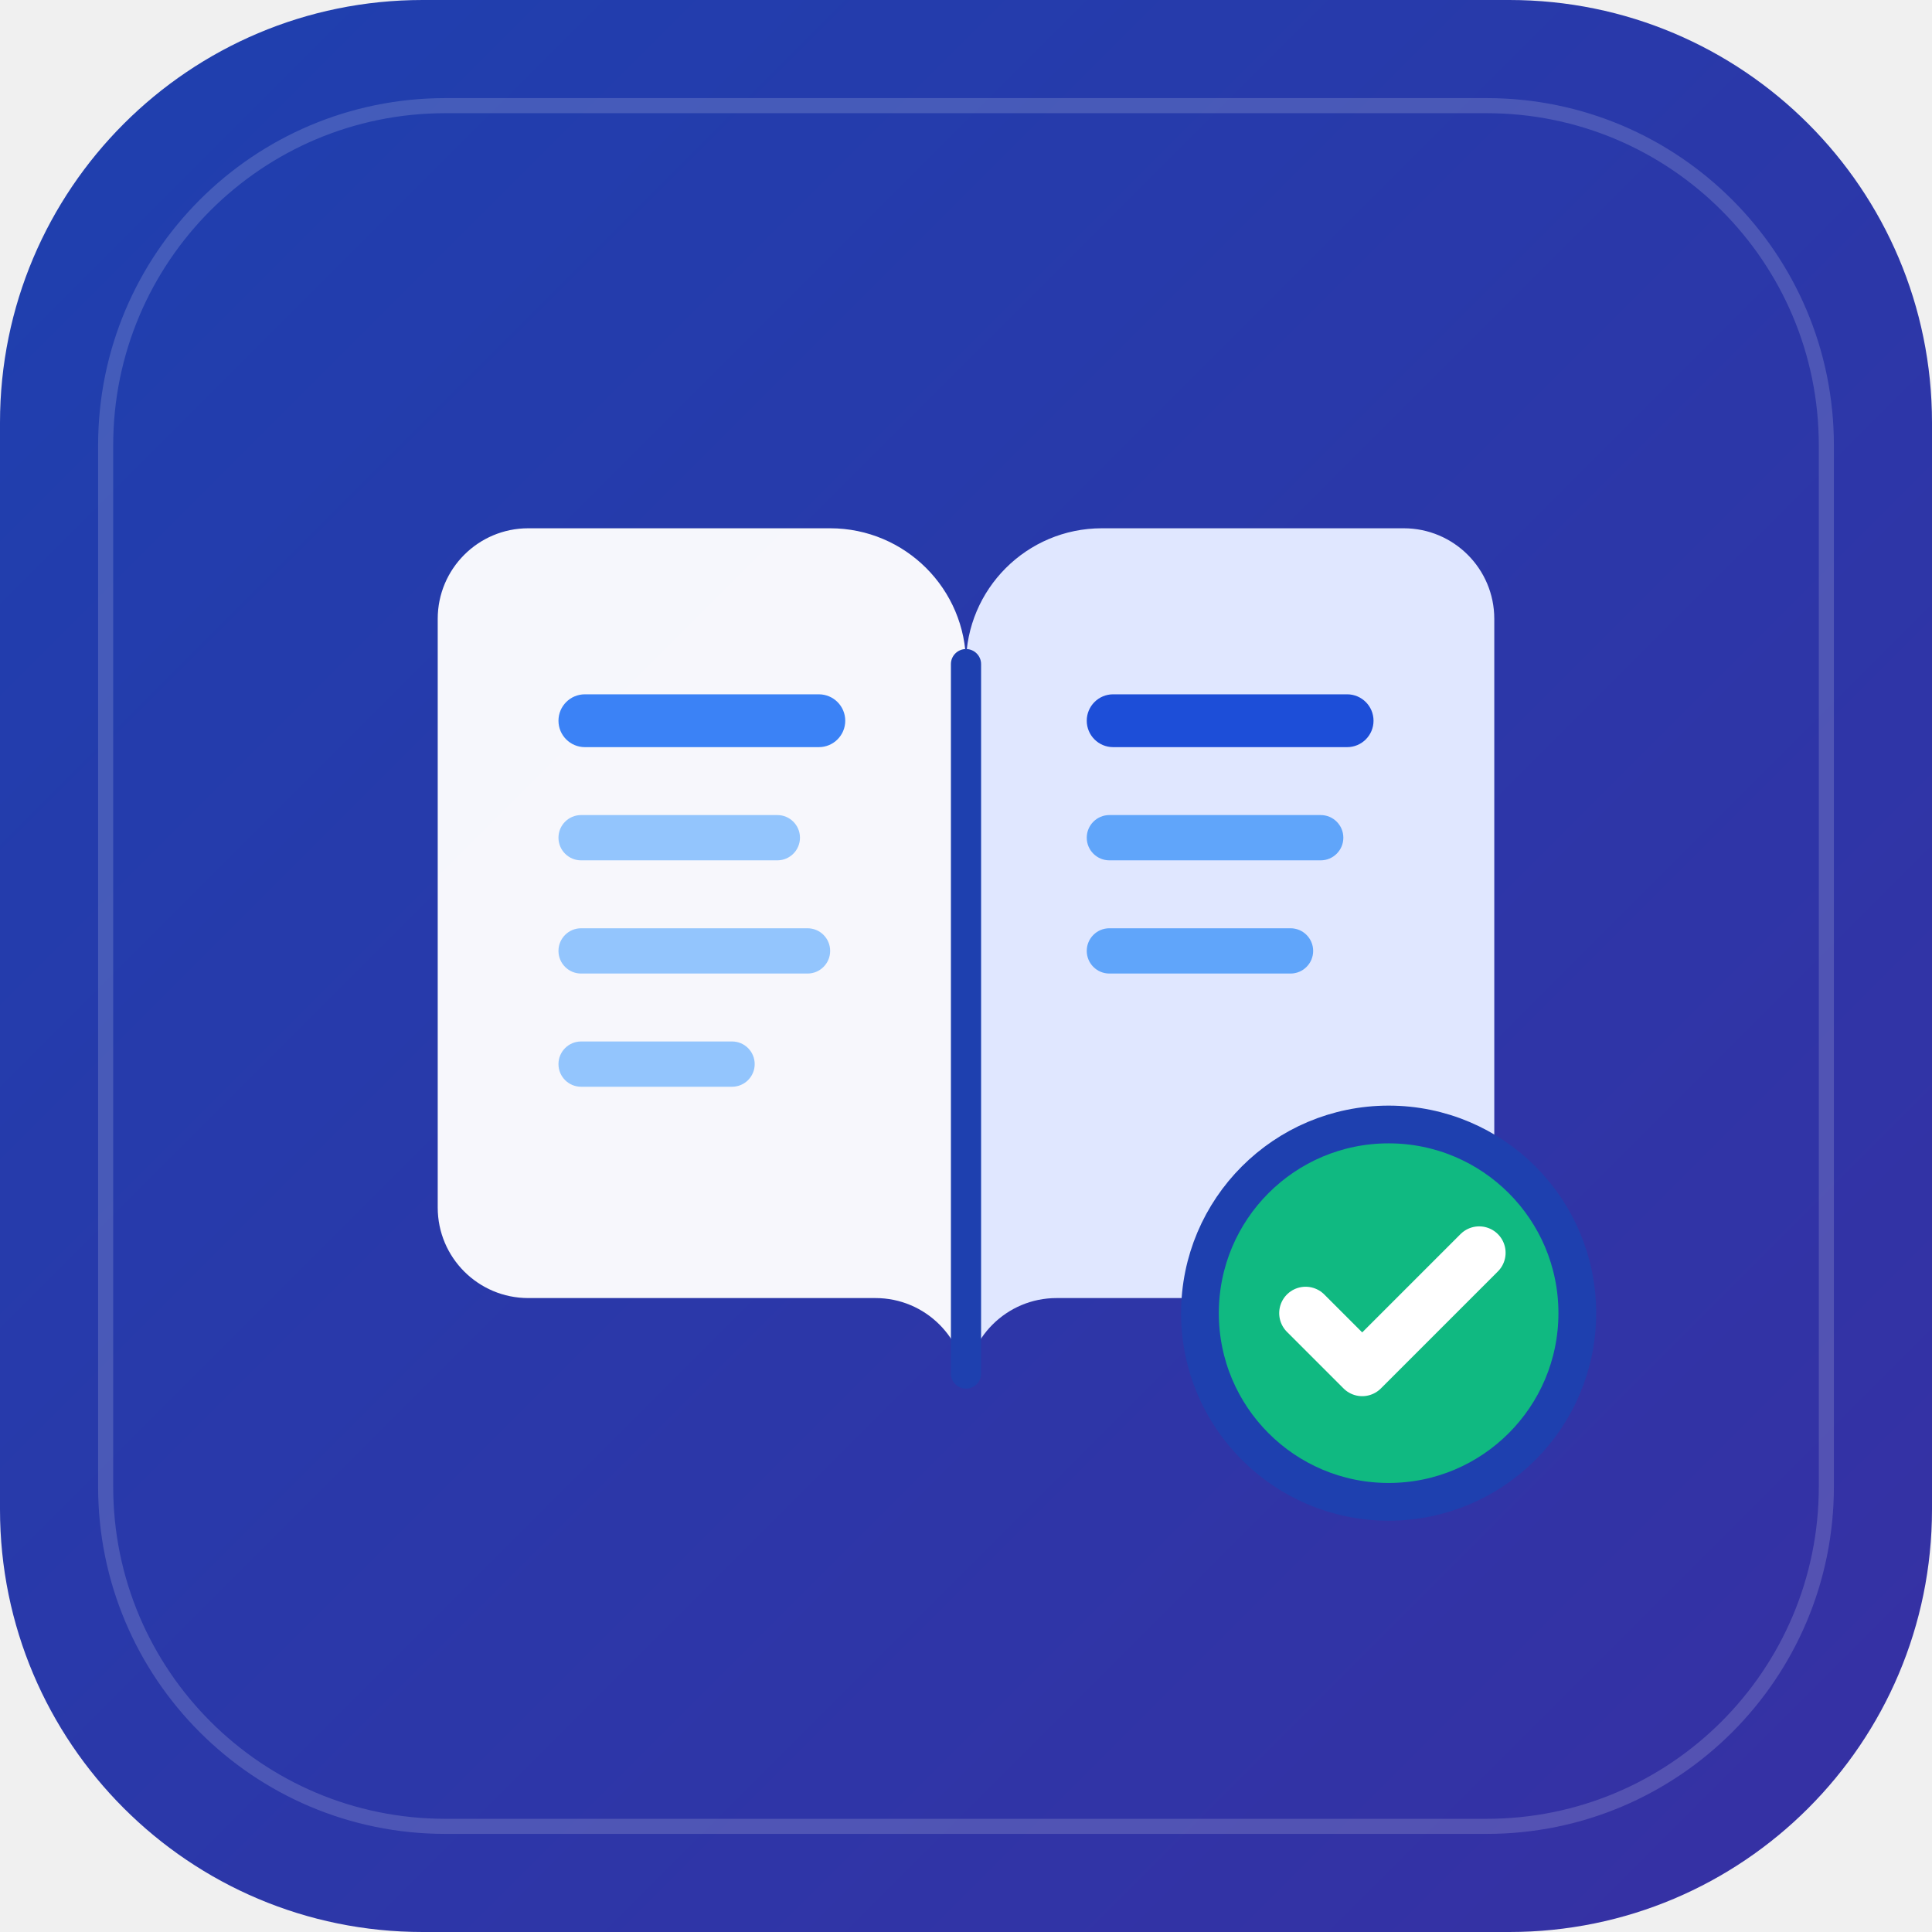
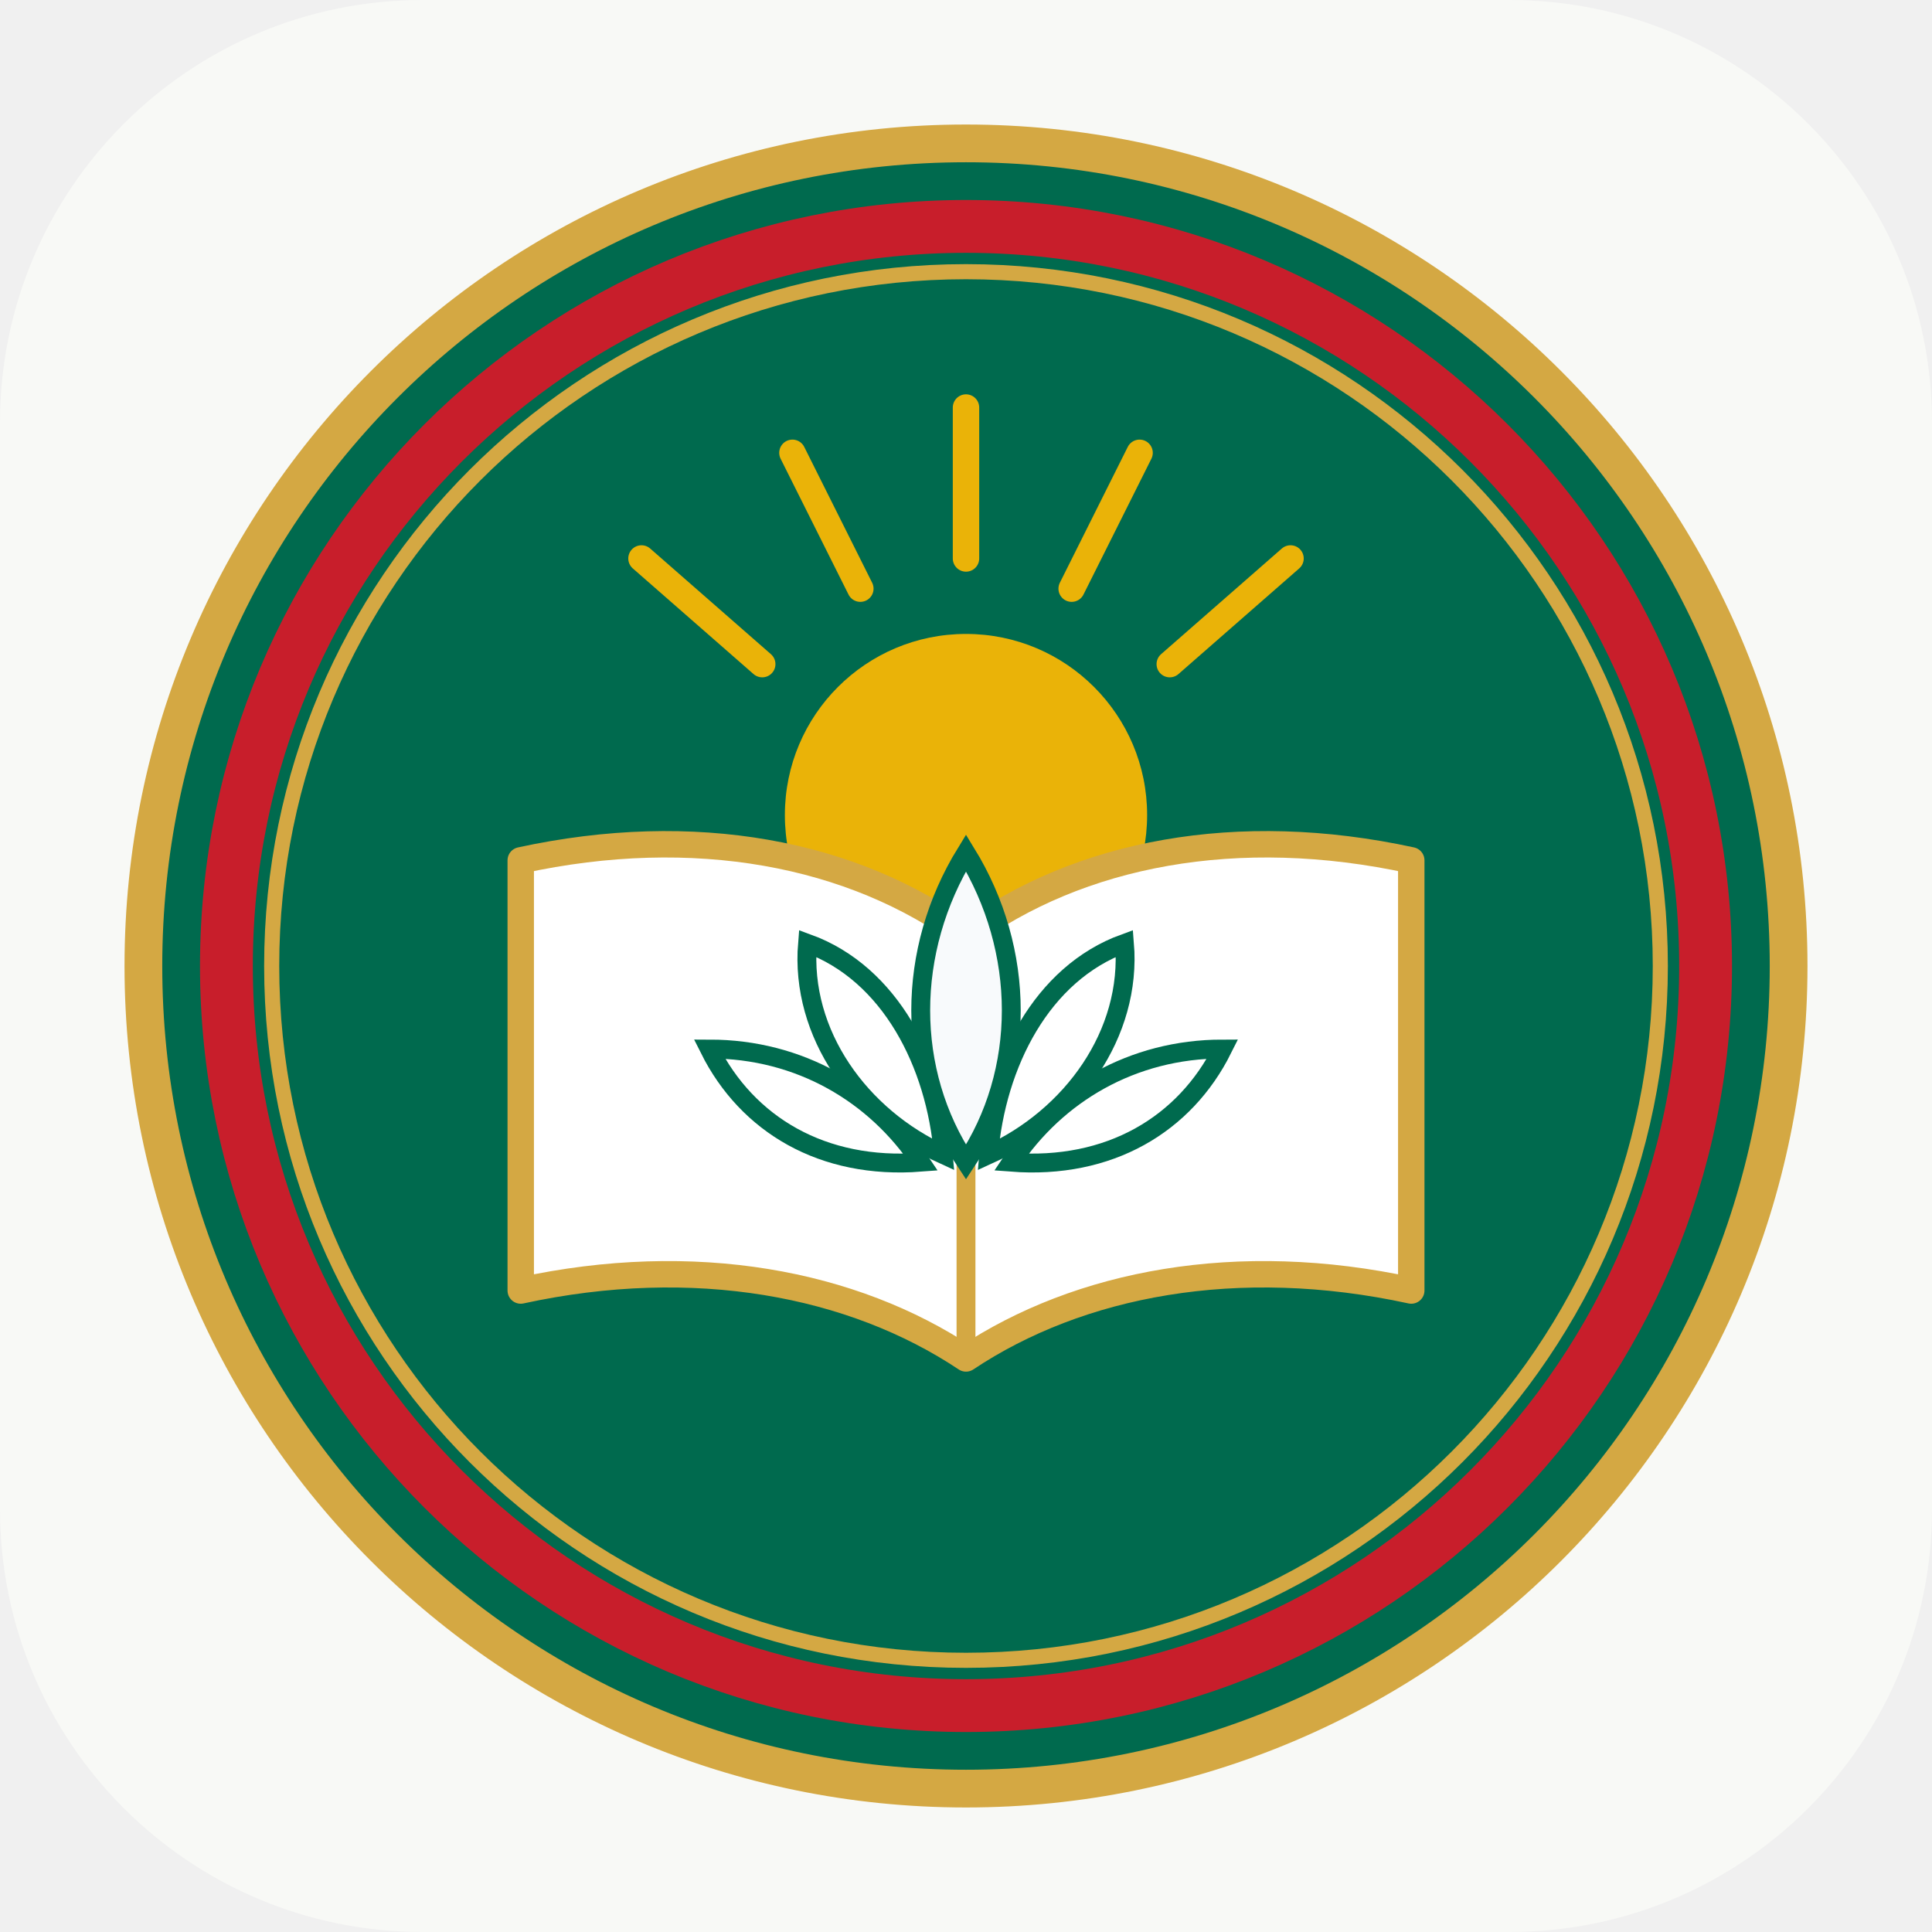
- <svg xmlns="http://www.w3.org/2000/svg" viewBox="0 0 512 512" fill="none">
-   <defs>
-     <linearGradient id="bg" x1="0" y1="0" x2="512" y2="512" gradientUnits="userSpaceOnUse">
-       <stop offset="0%" stop-color="#1E40AF" />
-       <stop offset="100%" stop-color="#3730A3" />
-     </linearGradient>
-   </defs>
-   <rect width="512" height="512" rx="112" fill="url(#bg)" />
-   <rect x="28" y="28" width="456" height="456" rx="90" stroke="rgba(255,255,255,0.16)" stroke-width="4" />
-   <path d="M116 164C116 150.745 126.745 140 140 140H220C239.882 140 256 156.118 256 176V368C256 354.745 245.255 344 232 344H140C126.745 344 116 333.255 116 320V164Z" fill="rgba(255,255,255,0.96)" />
-   <path d="M396 164C396 150.745 385.255 140 372 140H292C272.118 140 256 156.118 256 176V368C256 354.745 266.745 344 280 344H372C385.255 344 396 333.255 396 320V164Z" fill="#E0E7FF" />
-   <rect x="252" y="172" width="8" height="196" rx="4" fill="#1E40AF" />
-   <rect x="148" y="184" width="76" height="14" rx="7" fill="#3B82F6" />
-   <rect x="148" y="216" width="64" height="12" rx="6" fill="#93C5FD" />
-   <rect x="148" y="246" width="72" height="12" rx="6" fill="#93C5FD" />
-   <rect x="148" y="276" width="52" height="12" rx="6" fill="#93C5FD" />
-   <rect x="288" y="184" width="76" height="14" rx="7" fill="#1D4ED8" />
-   <rect x="288" y="216" width="68" height="12" rx="6" fill="#60A5FA" />
-   <rect x="288" y="246" width="60" height="12" rx="6" fill="#60A5FA" />
-   <circle cx="368" cy="348" r="50" fill="#10B981" stroke="#1E40AF" stroke-width="10" />
-   <path d="M346 348L361 363L392 332" stroke="#FFFFFF" stroke-width="14" stroke-linecap="round" stroke-linejoin="round" />
+ <svg xmlns="http://www.w3.org/2000/svg" viewBox="0 0 512 512">
+   <rect width="512" height="512" rx="112" fill="#F8F9F6" />
+   <circle cx="256" cy="256" r="218" fill="#006A4E" stroke="#D4A843" stroke-width="10" />
+   <circle cx="256" cy="256" r="196" fill="none" stroke="#C81E2B" stroke-width="14" />
+   <circle cx="256" cy="256" r="184" fill="#006A4E" stroke="#D4A843" stroke-width="4" />
+   <g stroke="#EAB308" stroke-width="7" stroke-linecap="round">
+     <line x1="256" y1="108" x2="256" y2="148" />
+     <line x1="210" y1="120" x2="228" y2="156" />
+     <line x1="302" y1="120" x2="284" y2="156" />
+     <line x1="170" y1="148" x2="202" y2="176" />
+     <line x1="342" y1="148" x2="310" y2="176" />
+   </g>
+   <circle cx="256" cy="216" r="48" fill="#EAB308" />
+   <path d="M138 228 C184 218 226 226 256 248 C286 226 328 218 374 228 L374 342 C328 332 286 340 256 360 C226 340 184 332 138 342 Z" fill="#FFFFFF" stroke="#D4A843" stroke-width="7" stroke-linejoin="round" />
+   <line x1="256" y1="248" x2="256" y2="358" stroke="#D4A843" stroke-width="5" />
+   <path d="M256 226 C272 252 272 284 256 308 C240 284 240 252 256 226 Z" fill="#F8FAFC" stroke="#006A4E" stroke-width="5" />
+   <path d="M214 250 C236 258 248 282 250 306 C228 296 212 274 214 250 Z" fill="#FFFFFF" stroke="#006A4E" stroke-width="5" />
+   <path d="M298 250 C276 258 264 282 262 306 C284 296 300 274 298 250 Z" fill="#FFFFFF" stroke="#006A4E" stroke-width="5" />
+   <path d="M188 278 C212 278 232 290 244 308 C218 310 198 298 188 278 Z" fill="#FFFFFF" stroke="#006A4E" stroke-width="5" />
+   <path d="M324 278 C300 278 280 290 268 308 C294 310 314 298 324 278 Z" fill="#FFFFFF" stroke="#006A4E" stroke-width="5" />
</svg>
